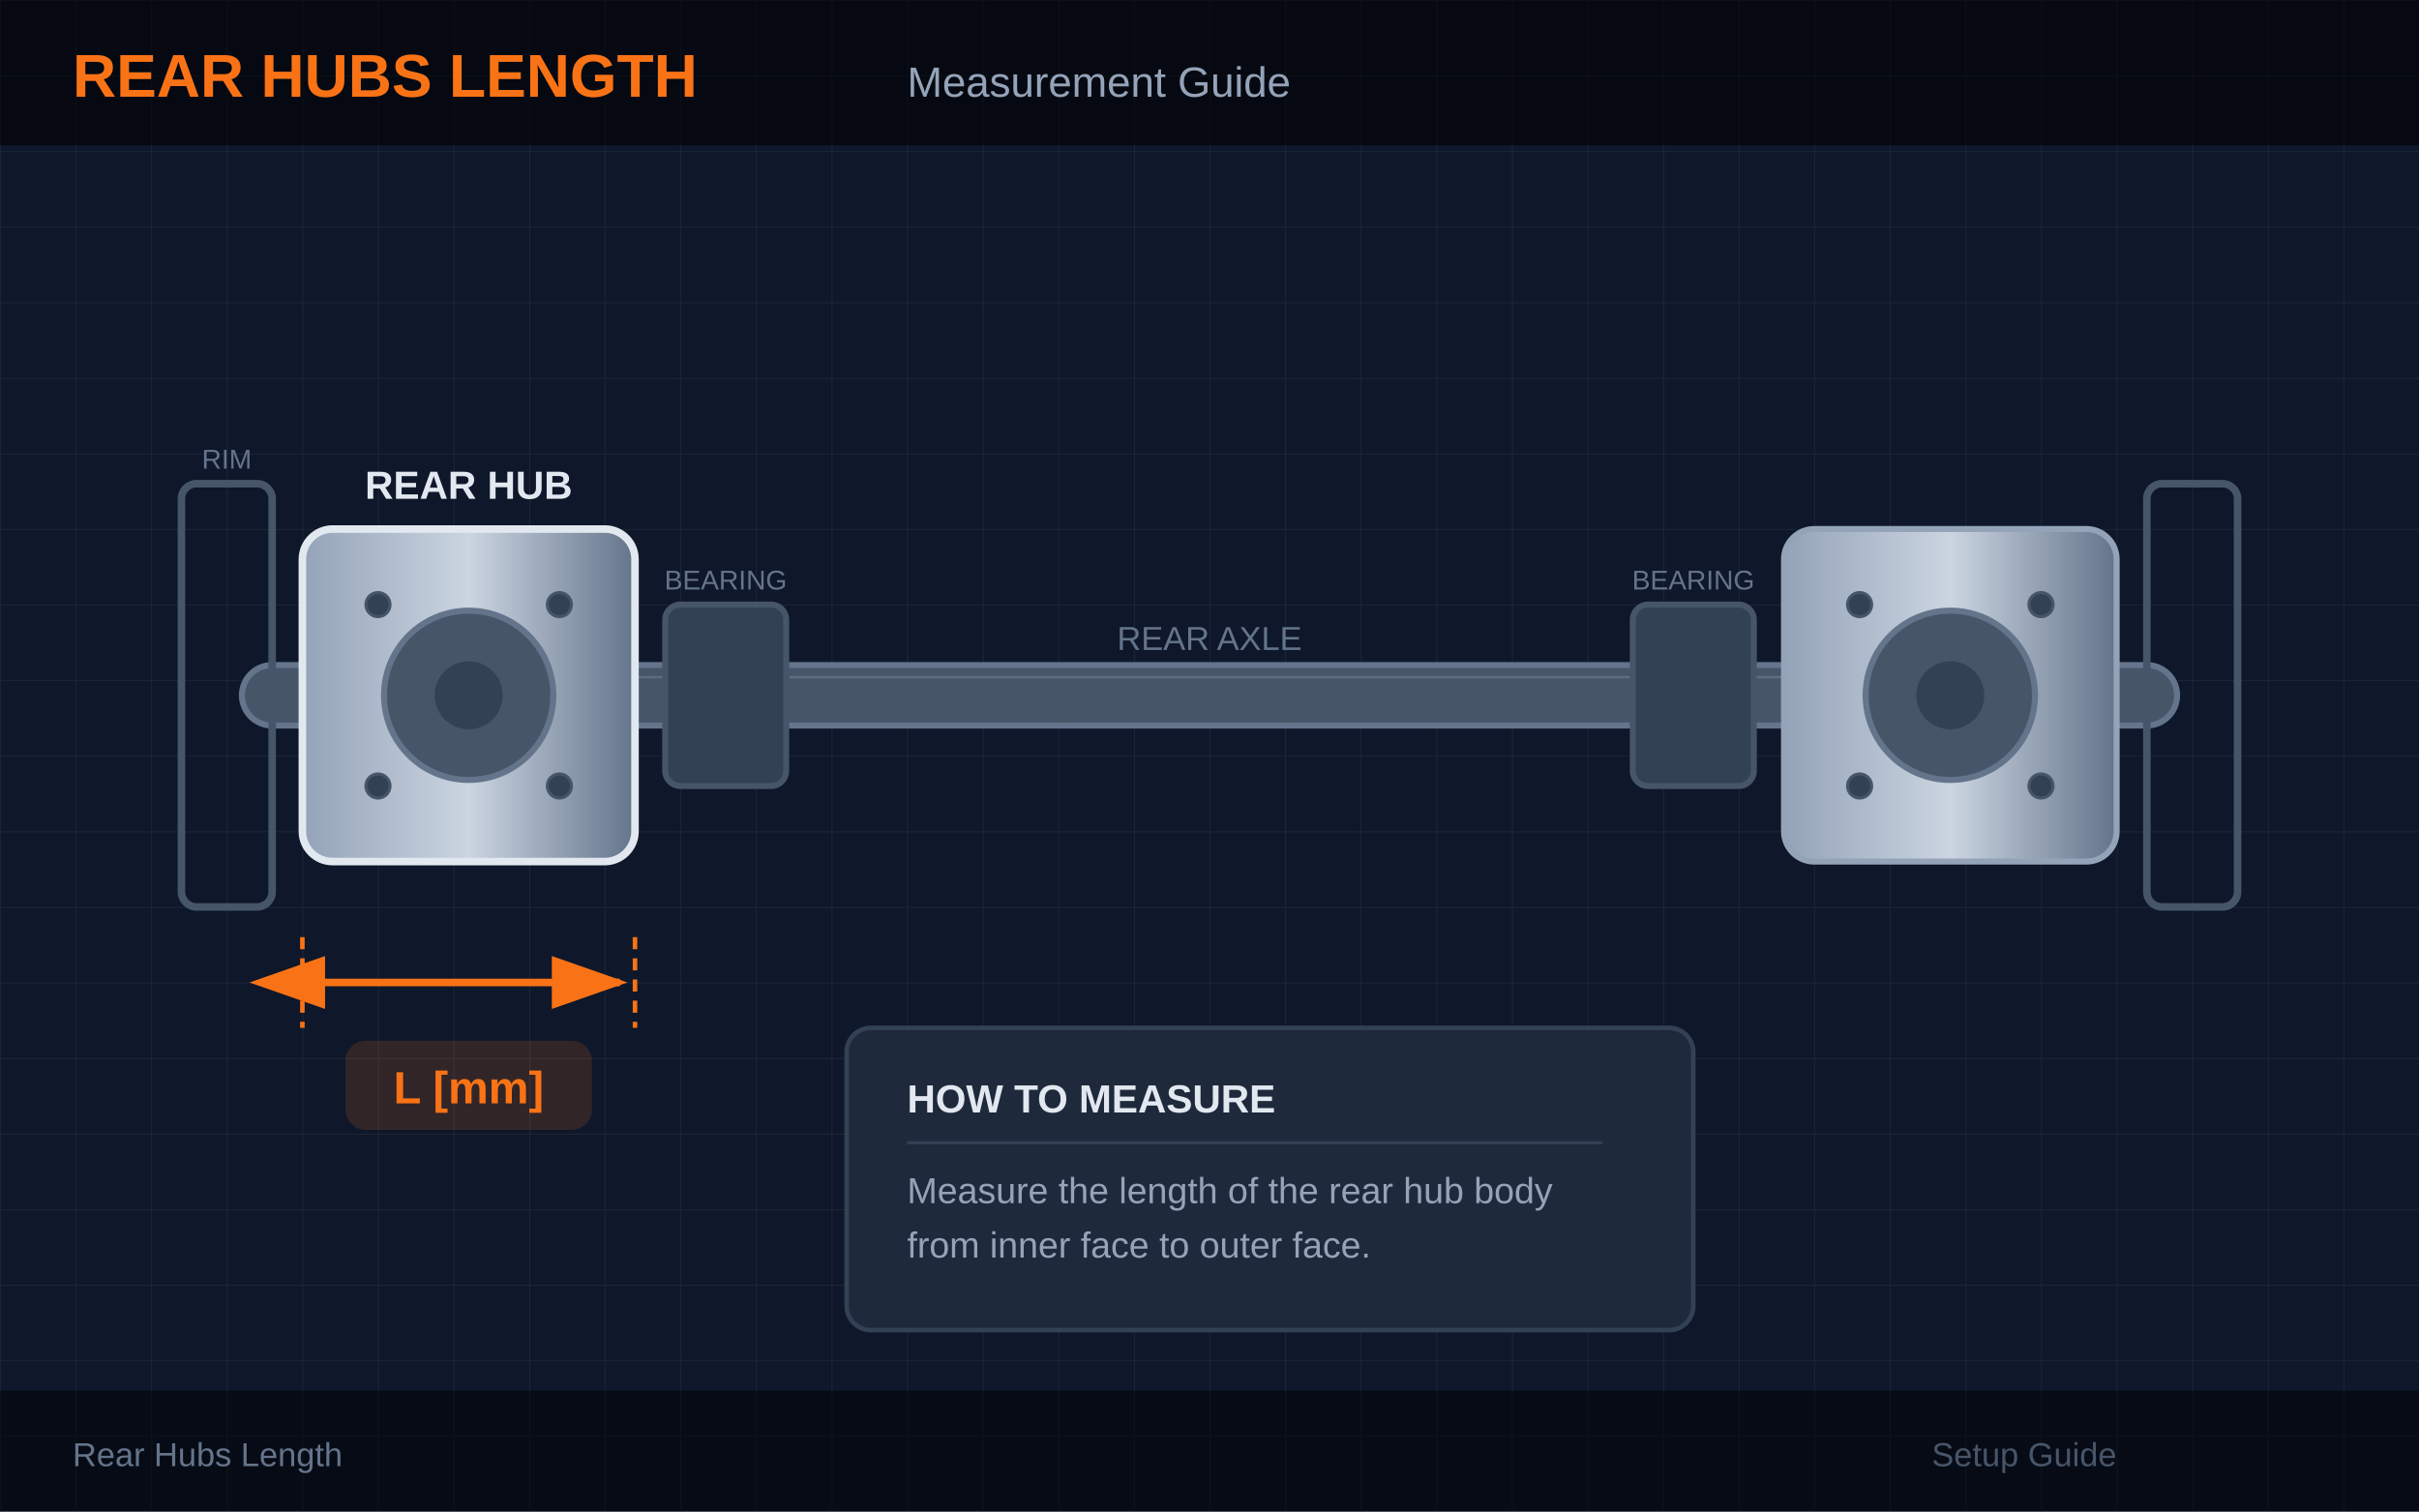
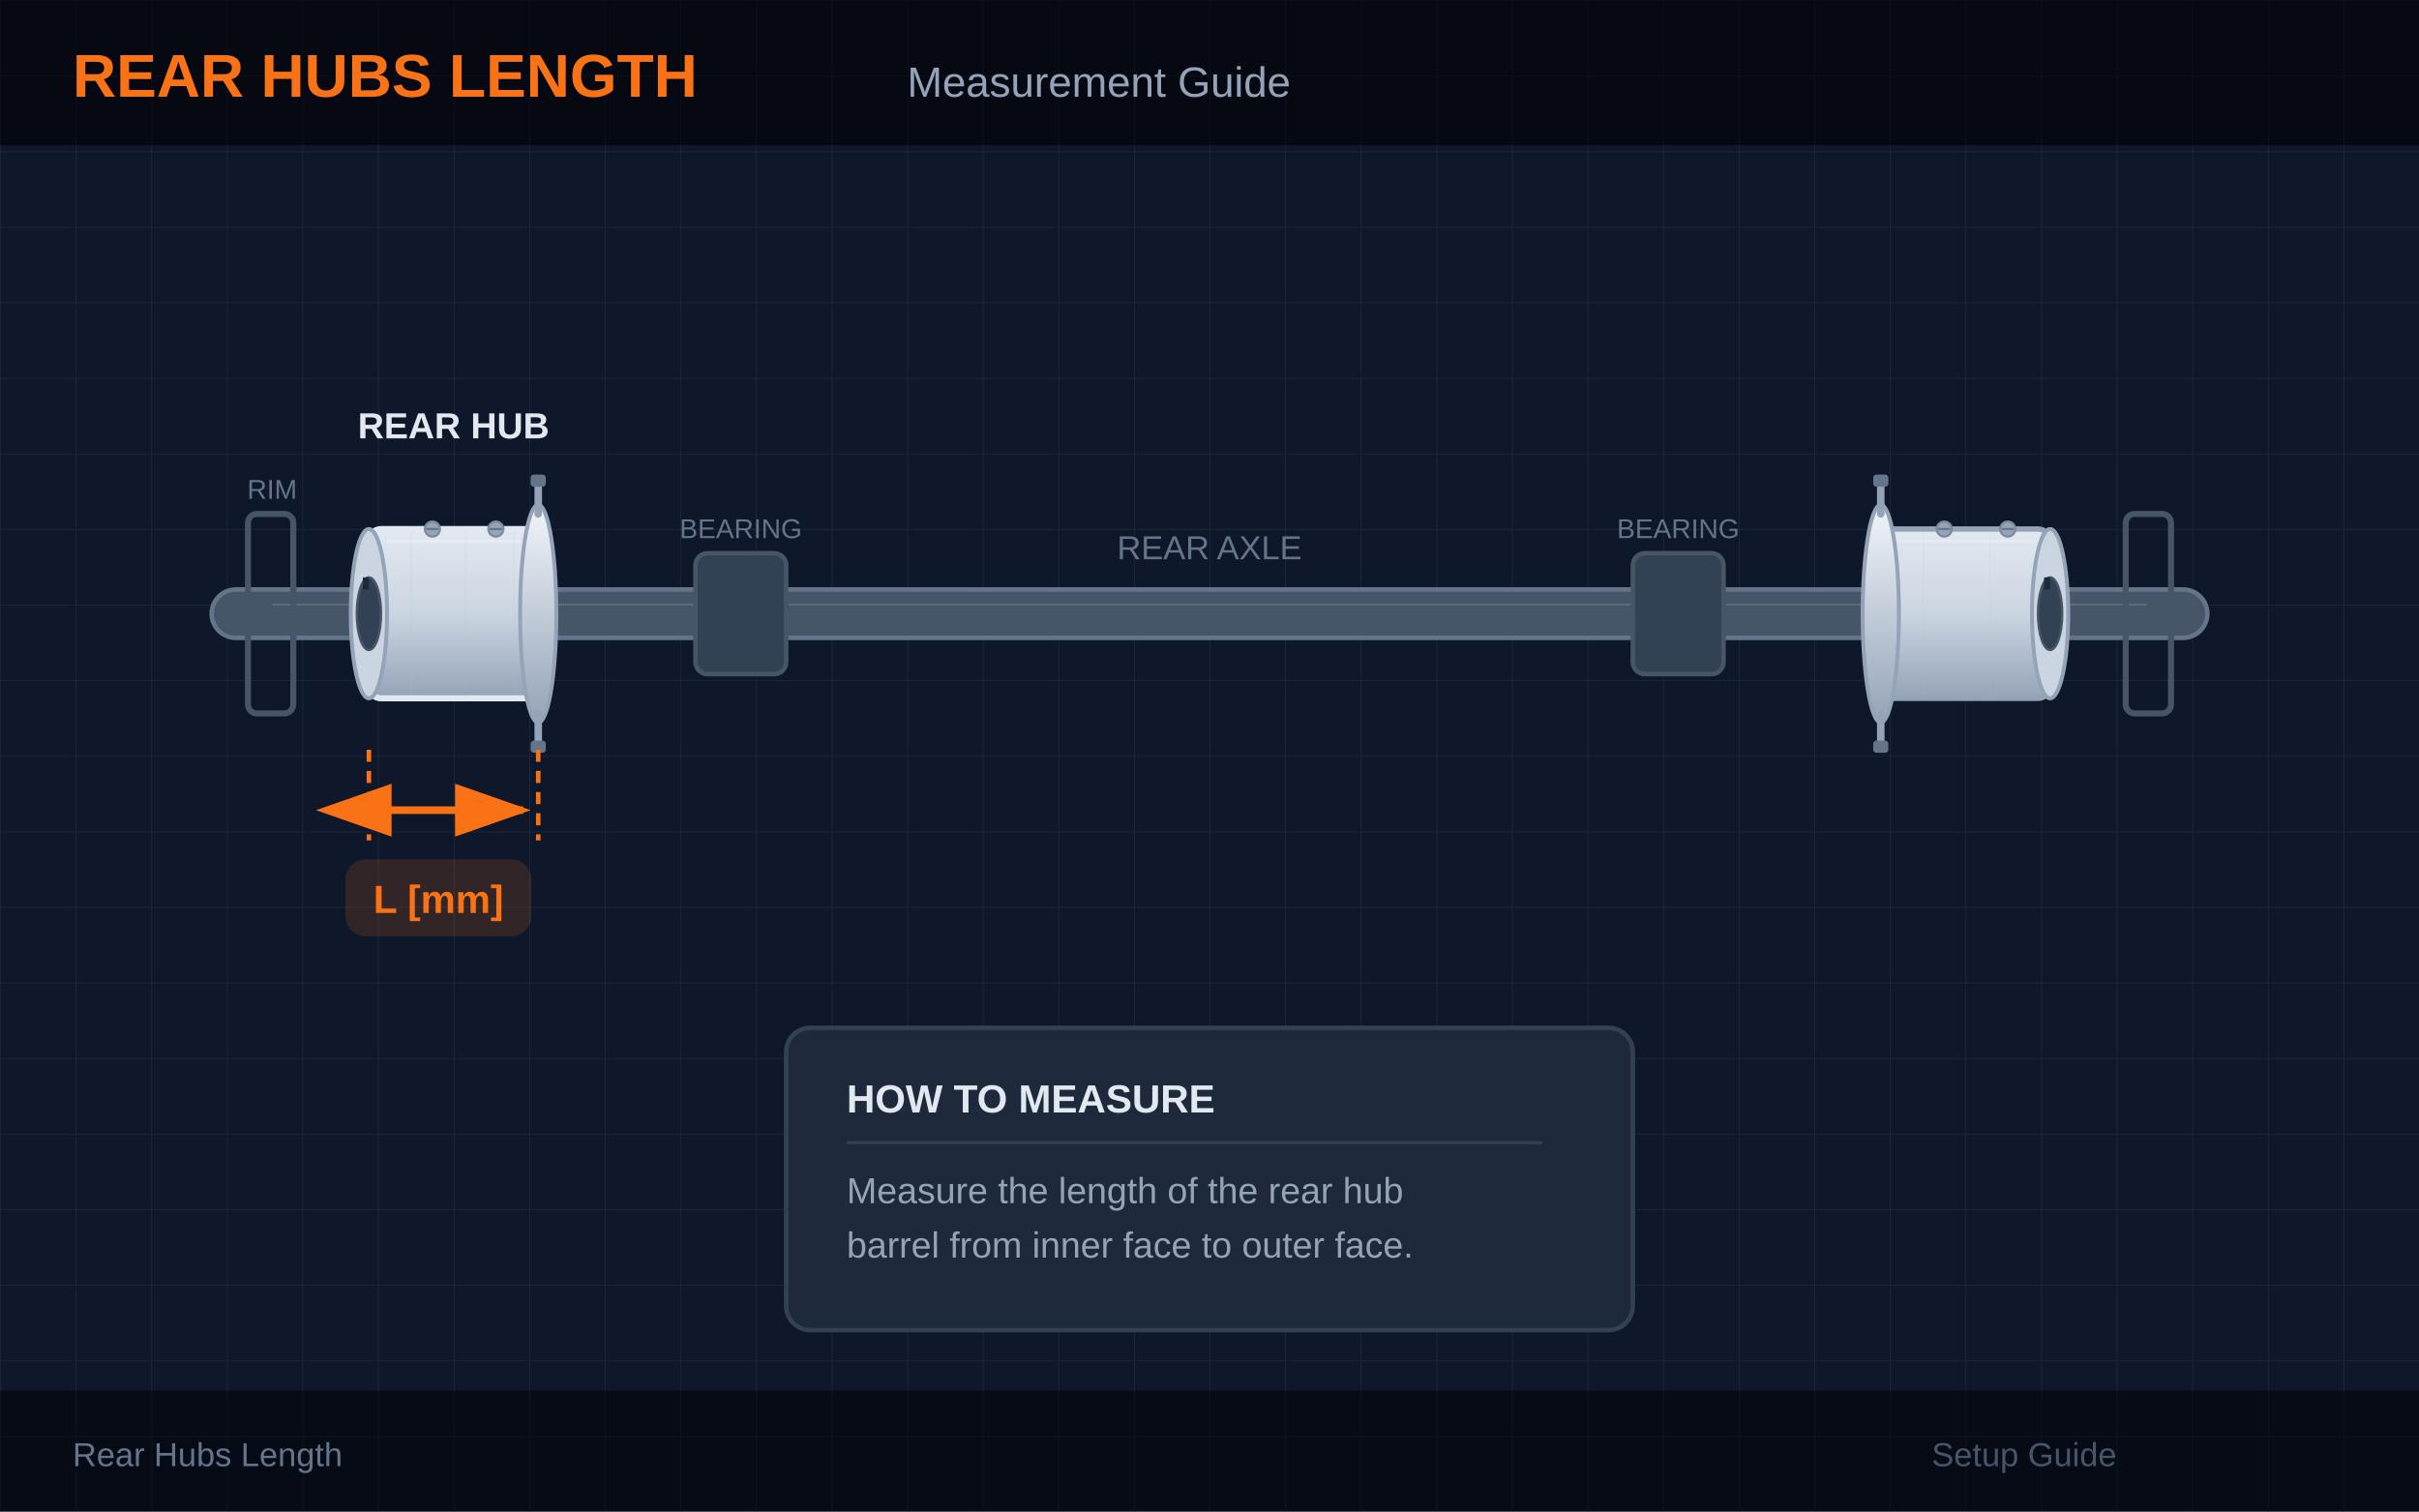
<svg xmlns="http://www.w3.org/2000/svg" viewBox="0 0 800 500">
  <defs>
    <marker id="aO" markerWidth="10" markerHeight="7" refX="9" refY="3.5" orient="auto">
      <polygon points="0 0, 10 3.5, 0 7" fill="#f97316" />
    </marker>
    <marker id="aOR" markerWidth="10" markerHeight="7" refX="1" refY="3.5" orient="auto-start-reverse">
      <polygon points="0 0, 10 3.5, 0 7" fill="#f97316" />
    </marker>
-     <linearGradient id="hubGrad" x1="0" y1="0" x2="1" y2="0">
-       <stop offset="0%" stop-color="#94a3b8" />
+     <linearGradient id="hubBody" x1="0" y1="0" x2="0" y2="1">
+       <stop offset="0%" stop-color="#e2e8f0" />
      <stop offset="50%" stop-color="#cbd5e1" />
-       <stop offset="100%" stop-color="#64748b" />
+       <stop offset="100%" stop-color="#94a3b8" />
+     </linearGradient>
+     <linearGradient id="hubFlange" x1="0" y1="0" x2="0" y2="1">
+       <stop offset="0%" stop-color="#f1f5f9" />
+       <stop offset="100%" stop-color="#94a3b8" />
    </linearGradient>
  </defs>
  <rect width="800" height="500" fill="#0f172a" />
  <pattern id="grid" width="25" height="25" patternUnits="userSpaceOnUse">
    <path d="M 25 0 L 0 0 0 25" fill="none" stroke="#1e293b" stroke-width="0.5" />
  </pattern>
  <rect width="800" height="500" fill="url(#grid)" />
  <rect x="0" y="0" width="800" height="48" fill="rgba(0,0,0,0.6)" />
  <text x="24" y="32" fill="#f97316" font-family="Arial, Helvetica, sans-serif" font-size="20" font-weight="bold">REAR HUBS LENGTH</text>
  <text x="300" y="32" fill="#94a3b8" font-family="Arial, Helvetica, sans-serif" font-size="14">Measurement Guide</text>
-   <rect x="80" y="220" width="640" height="20" rx="10" fill="#475569" stroke="#64748b" stroke-width="2" />
-   <line x1="100" y1="224" x2="700" y2="224" stroke="#94a3b8" stroke-width="0.8" opacity="0.3" />
-   <text x="400" y="215" fill="#64748b" font-family="Arial, Helvetica, sans-serif" font-size="11" text-anchor="middle">REAR AXLE</text>
-   <rect x="220" y="200" width="40" height="60" rx="5" fill="#334155" stroke="#475569" stroke-width="2" />
-   <text x="240" y="195" fill="#64748b" font-family="Arial, Helvetica, sans-serif" font-size="9" text-anchor="middle">BEARING</text>
-   <rect x="540" y="200" width="40" height="60" rx="5" fill="#334155" stroke="#475569" stroke-width="2" />
-   <text x="560" y="195" fill="#64748b" font-family="Arial, Helvetica, sans-serif" font-size="9" text-anchor="middle">BEARING</text>
-   <rect x="100" y="175" width="110" height="110" rx="10" fill="url(#hubGrad)" stroke="#e2e8f0" stroke-width="2.5" />
-   <circle cx="155" cy="230" r="28" fill="#475569" stroke="#64748b" stroke-width="2" />
-   <circle cx="155" cy="230" r="12" fill="#334155" stroke="#475569" stroke-width="1.5" />
-   <circle cx="125" cy="200" r="4" fill="#334155" stroke="#475569" stroke-width="1" />
-   <circle cx="185" cy="200" r="4" fill="#334155" stroke="#475569" stroke-width="1" />
-   <circle cx="125" cy="260" r="4" fill="#334155" stroke="#475569" stroke-width="1" />
-   <circle cx="185" cy="260" r="4" fill="#334155" stroke="#475569" stroke-width="1" />
-   <text x="155" y="165" fill="#e2e8f0" font-family="Arial, Helvetica, sans-serif" font-size="13" font-weight="bold" text-anchor="middle">REAR HUB</text>
-   <rect x="590" y="175" width="110" height="110" rx="10" fill="url(#hubGrad)" stroke="#94a3b8" stroke-width="2" />
-   <circle cx="645" cy="230" r="28" fill="#475569" stroke="#64748b" stroke-width="2" />
-   <circle cx="645" cy="230" r="12" fill="#334155" stroke="#475569" stroke-width="1.5" />
-   <circle cx="615" cy="200" r="4" fill="#334155" stroke="#475569" stroke-width="1" />
-   <circle cx="675" cy="200" r="4" fill="#334155" stroke="#475569" stroke-width="1" />
-   <circle cx="615" cy="260" r="4" fill="#334155" stroke="#475569" stroke-width="1" />
-   <circle cx="675" cy="260" r="4" fill="#334155" stroke="#475569" stroke-width="1" />
-   <rect x="60" y="160" width="30" height="140" rx="5" fill="none" stroke="#475569" stroke-width="2.5" />
-   <text x="75" y="155" fill="#64748b" font-family="Arial, Helvetica, sans-serif" font-size="9" text-anchor="middle">RIM</text>
-   <rect x="710" y="160" width="30" height="140" rx="5" fill="none" stroke="#475569" stroke-width="2.5" />
-   <line x1="100" y1="310" x2="100" y2="340" stroke="#f97316" stroke-width="1.5" stroke-dasharray="4,3" />
-   <line x1="210" y1="310" x2="210" y2="340" stroke="#f97316" stroke-width="1.5" stroke-dasharray="4,3" />
-   <line x1="105" y1="325" x2="205" y2="325" stroke="#f97316" stroke-width="2.5" marker-start="url(#aOR)" marker-end="url(#aO)" />
-   <rect x="115" y="345" width="80" height="28" rx="6" fill="#f97316" opacity="0.15" stroke="#f97316" stroke-width="1.5" />
-   <text x="155" y="365" fill="#f97316" font-family="Arial, Helvetica, sans-serif" font-size="15" font-weight="bold" text-anchor="middle">L [mm]</text>
-   <rect x="280" y="340" width="280" height="100" rx="8" fill="#1e293b" stroke="#334155" stroke-width="1.5" />
-   <text x="300" y="368" fill="#e2e8f0" font-family="Arial, Helvetica, sans-serif" font-size="13" font-weight="bold">HOW TO MEASURE</text>
-   <line x1="300" y1="378" x2="530" y2="378" stroke="#334155" stroke-width="1" />
-   <text x="300" y="398" fill="#94a3b8" font-family="Arial, Helvetica, sans-serif" font-size="12">Measure the length of the rear hub body</text>
-   <text x="300" y="416" fill="#94a3b8" font-family="Arial, Helvetica, sans-serif" font-size="12">from inner face to outer face.</text>
+   <rect x="70" y="195" width="660" height="16" rx="8" fill="#475569" stroke="#64748b" stroke-width="1.5" />
+   <line x1="90" y1="200" x2="710" y2="200" stroke="#94a3b8" stroke-width="0.6" opacity="0.3" />
+   <text x="400" y="185" fill="#64748b" font-family="Arial, Helvetica, sans-serif" font-size="11" text-anchor="middle">REAR AXLE</text>
+   <rect x="230" y="183" width="30" height="40" rx="4" fill="#334155" stroke="#475569" stroke-width="1.5" />
+   <text x="245" y="178" fill="#64748b" font-family="Arial, Helvetica, sans-serif" font-size="9" text-anchor="middle">BEARING</text>
+   <rect x="540" y="183" width="30" height="40" rx="4" fill="#334155" stroke="#475569" stroke-width="1.5" />
+   <text x="555" y="178" fill="#64748b" font-family="Arial, Helvetica, sans-serif" font-size="9" text-anchor="middle">BEARING</text>
+   <g transform="translate(150,203)">
+     <rect x="-28" y="-28" width="56" height="56" rx="4" fill="url(#hubBody)" stroke="#e2e8f0" stroke-width="2" />
+     <ellipse cx="28" cy="0" rx="6" ry="36" fill="url(#hubFlange)" stroke="#94a3b8" stroke-width="1.3" />
+     <ellipse cx="-28" cy="0" rx="6" ry="28" fill="#cbd5e1" stroke="#94a3b8" stroke-width="1.3" />
+     <ellipse cx="-28" cy="0" rx="4" ry="12" fill="#334155" stroke="#475569" stroke-width="0.8" />
+     <rect x="-30" y="-12" width="2" height="4" fill="#1e293b" />
+     <line x1="28" y1="-33" x2="28" y2="-42" stroke="#94a3b8" stroke-width="2.5" stroke-linecap="round" />
+     <rect x="25.5" y="-46" width="5" height="4" rx="1" fill="#64748b" />
+     <line x1="28" y1="33" x2="28" y2="42" stroke="#94a3b8" stroke-width="2.5" stroke-linecap="round" />
+     <rect x="25.5" y="42" width="5" height="4" rx="1" fill="#64748b" />
+     <circle cx="-7" cy="-28" r="2.5" fill="#94a3b8" stroke="#7a8a9a" stroke-width="0.7" />
+     <line x1="-9" y1="-28" x2="-5" y2="-28" stroke="#64748b" stroke-width="0.7" />
+     <circle cx="14" cy="-28" r="2.5" fill="#94a3b8" stroke="#7a8a9a" stroke-width="0.7" />
+     <line x1="12" y1="-28" x2="16" y2="-28" stroke="#64748b" stroke-width="0.7" />
+     <line x1="-22" y1="-24" x2="22" y2="-24" stroke="white" stroke-width="0.8" opacity="0.3" />
+     <line x1="-14" y1="-27" x2="-14" y2="27" stroke="#b0bec5" stroke-width="0.3" opacity="0.25" />
+     <line x1="4" y1="-28" x2="4" y2="28" stroke="#b0bec5" stroke-width="0.3" opacity="0.2" />
+     <line x1="20" y1="-27" x2="20" y2="27" stroke="#b0bec5" stroke-width="0.3" opacity="0.2" />
+   </g>
+   <text x="150" y="145" fill="#e2e8f0" font-family="Arial, Helvetica, sans-serif" font-size="12" font-weight="bold" text-anchor="middle">REAR HUB</text>
+   <rect x="82" y="170" width="15" height="66" rx="3" fill="none" stroke="#475569" stroke-width="2" />
+   <text x="90" y="165" fill="#64748b" font-family="Arial, Helvetica, sans-serif" font-size="9" text-anchor="middle">RIM</text>
+   <g transform="translate(650,203)">
+     <rect x="-28" y="-28" width="56" height="56" rx="4" fill="url(#hubBody)" stroke="#94a3b8" stroke-width="1.8" />
+     <ellipse cx="-28" cy="0" rx="6" ry="36" fill="url(#hubFlange)" stroke="#94a3b8" stroke-width="1.3" />
+     <ellipse cx="28" cy="0" rx="6" ry="28" fill="#cbd5e1" stroke="#94a3b8" stroke-width="1.3" />
+     <ellipse cx="28" cy="0" rx="4" ry="12" fill="#334155" stroke="#475569" stroke-width="0.8" />
+     <rect x="26" y="-12" width="2" height="4" fill="#1e293b" />
+     <line x1="-28" y1="-33" x2="-28" y2="-42" stroke="#94a3b8" stroke-width="2.5" stroke-linecap="round" />
+     <rect x="-30.5" y="-46" width="5" height="4" rx="1" fill="#64748b" />
+     <line x1="-28" y1="33" x2="-28" y2="42" stroke="#94a3b8" stroke-width="2.5" stroke-linecap="round" />
+     <rect x="-30.5" y="42" width="5" height="4" rx="1" fill="#64748b" />
+     <circle cx="-7" cy="-28" r="2.5" fill="#94a3b8" stroke="#7a8a9a" stroke-width="0.7" />
+     <line x1="-9" y1="-28" x2="-5" y2="-28" stroke="#64748b" stroke-width="0.7" />
+     <circle cx="14" cy="-28" r="2.5" fill="#94a3b8" stroke="#7a8a9a" stroke-width="0.7" />
+     <line x1="12" y1="-28" x2="16" y2="-28" stroke="#64748b" stroke-width="0.7" />
+     <line x1="-22" y1="-24" x2="22" y2="-24" stroke="white" stroke-width="0.8" opacity="0.25" />
+     <line x1="-14" y1="-27" x2="-14" y2="27" stroke="#b0bec5" stroke-width="0.3" opacity="0.2" />
+     <line x1="8" y1="-28" x2="8" y2="28" stroke="#b0bec5" stroke-width="0.3" opacity="0.15" />
+   </g>
+   <rect x="703" y="170" width="15" height="66" rx="3" fill="none" stroke="#475569" stroke-width="2" />
+   <line x1="122" y1="248" x2="122" y2="278" stroke="#f97316" stroke-width="1.5" stroke-dasharray="4,3" />
+   <line x1="178" y1="248" x2="178" y2="278" stroke="#f97316" stroke-width="1.5" stroke-dasharray="4,3" />
+   <line x1="127" y1="268" x2="173" y2="268" stroke="#f97316" stroke-width="2.5" marker-start="url(#aOR)" marker-end="url(#aO)" />
+   <rect x="115" y="285" width="60" height="24" rx="6" fill="#f97316" opacity="0.15" stroke="#f97316" stroke-width="1.5" />
+   <text x="145" y="302" fill="#f97316" font-family="Arial, Helvetica, sans-serif" font-size="13" font-weight="bold" text-anchor="middle">L [mm]</text>
+   <rect x="260" y="340" width="280" height="100" rx="8" fill="#1e293b" stroke="#334155" stroke-width="1.5" />
+   <text x="280" y="368" fill="#e2e8f0" font-family="Arial, Helvetica, sans-serif" font-size="13" font-weight="bold">HOW TO MEASURE</text>
+   <line x1="280" y1="378" x2="510" y2="378" stroke="#334155" stroke-width="1" />
+   <text x="280" y="398" fill="#94a3b8" font-family="Arial, Helvetica, sans-serif" font-size="12">Measure the length of the rear hub</text>
+   <text x="280" y="416" fill="#94a3b8" font-family="Arial, Helvetica, sans-serif" font-size="12">barrel from inner face to outer face.</text>
  <rect x="0" y="460" width="800" height="40" fill="rgba(0,0,0,0.5)" />
  <text x="24" y="485" fill="#64748b" font-family="Arial, Helvetica, sans-serif" font-size="11">Rear Hubs Length</text>
  <text x="700" y="485" fill="#475569" font-family="Arial, Helvetica, sans-serif" font-size="11" text-anchor="end">Setup Guide</text>
</svg>
